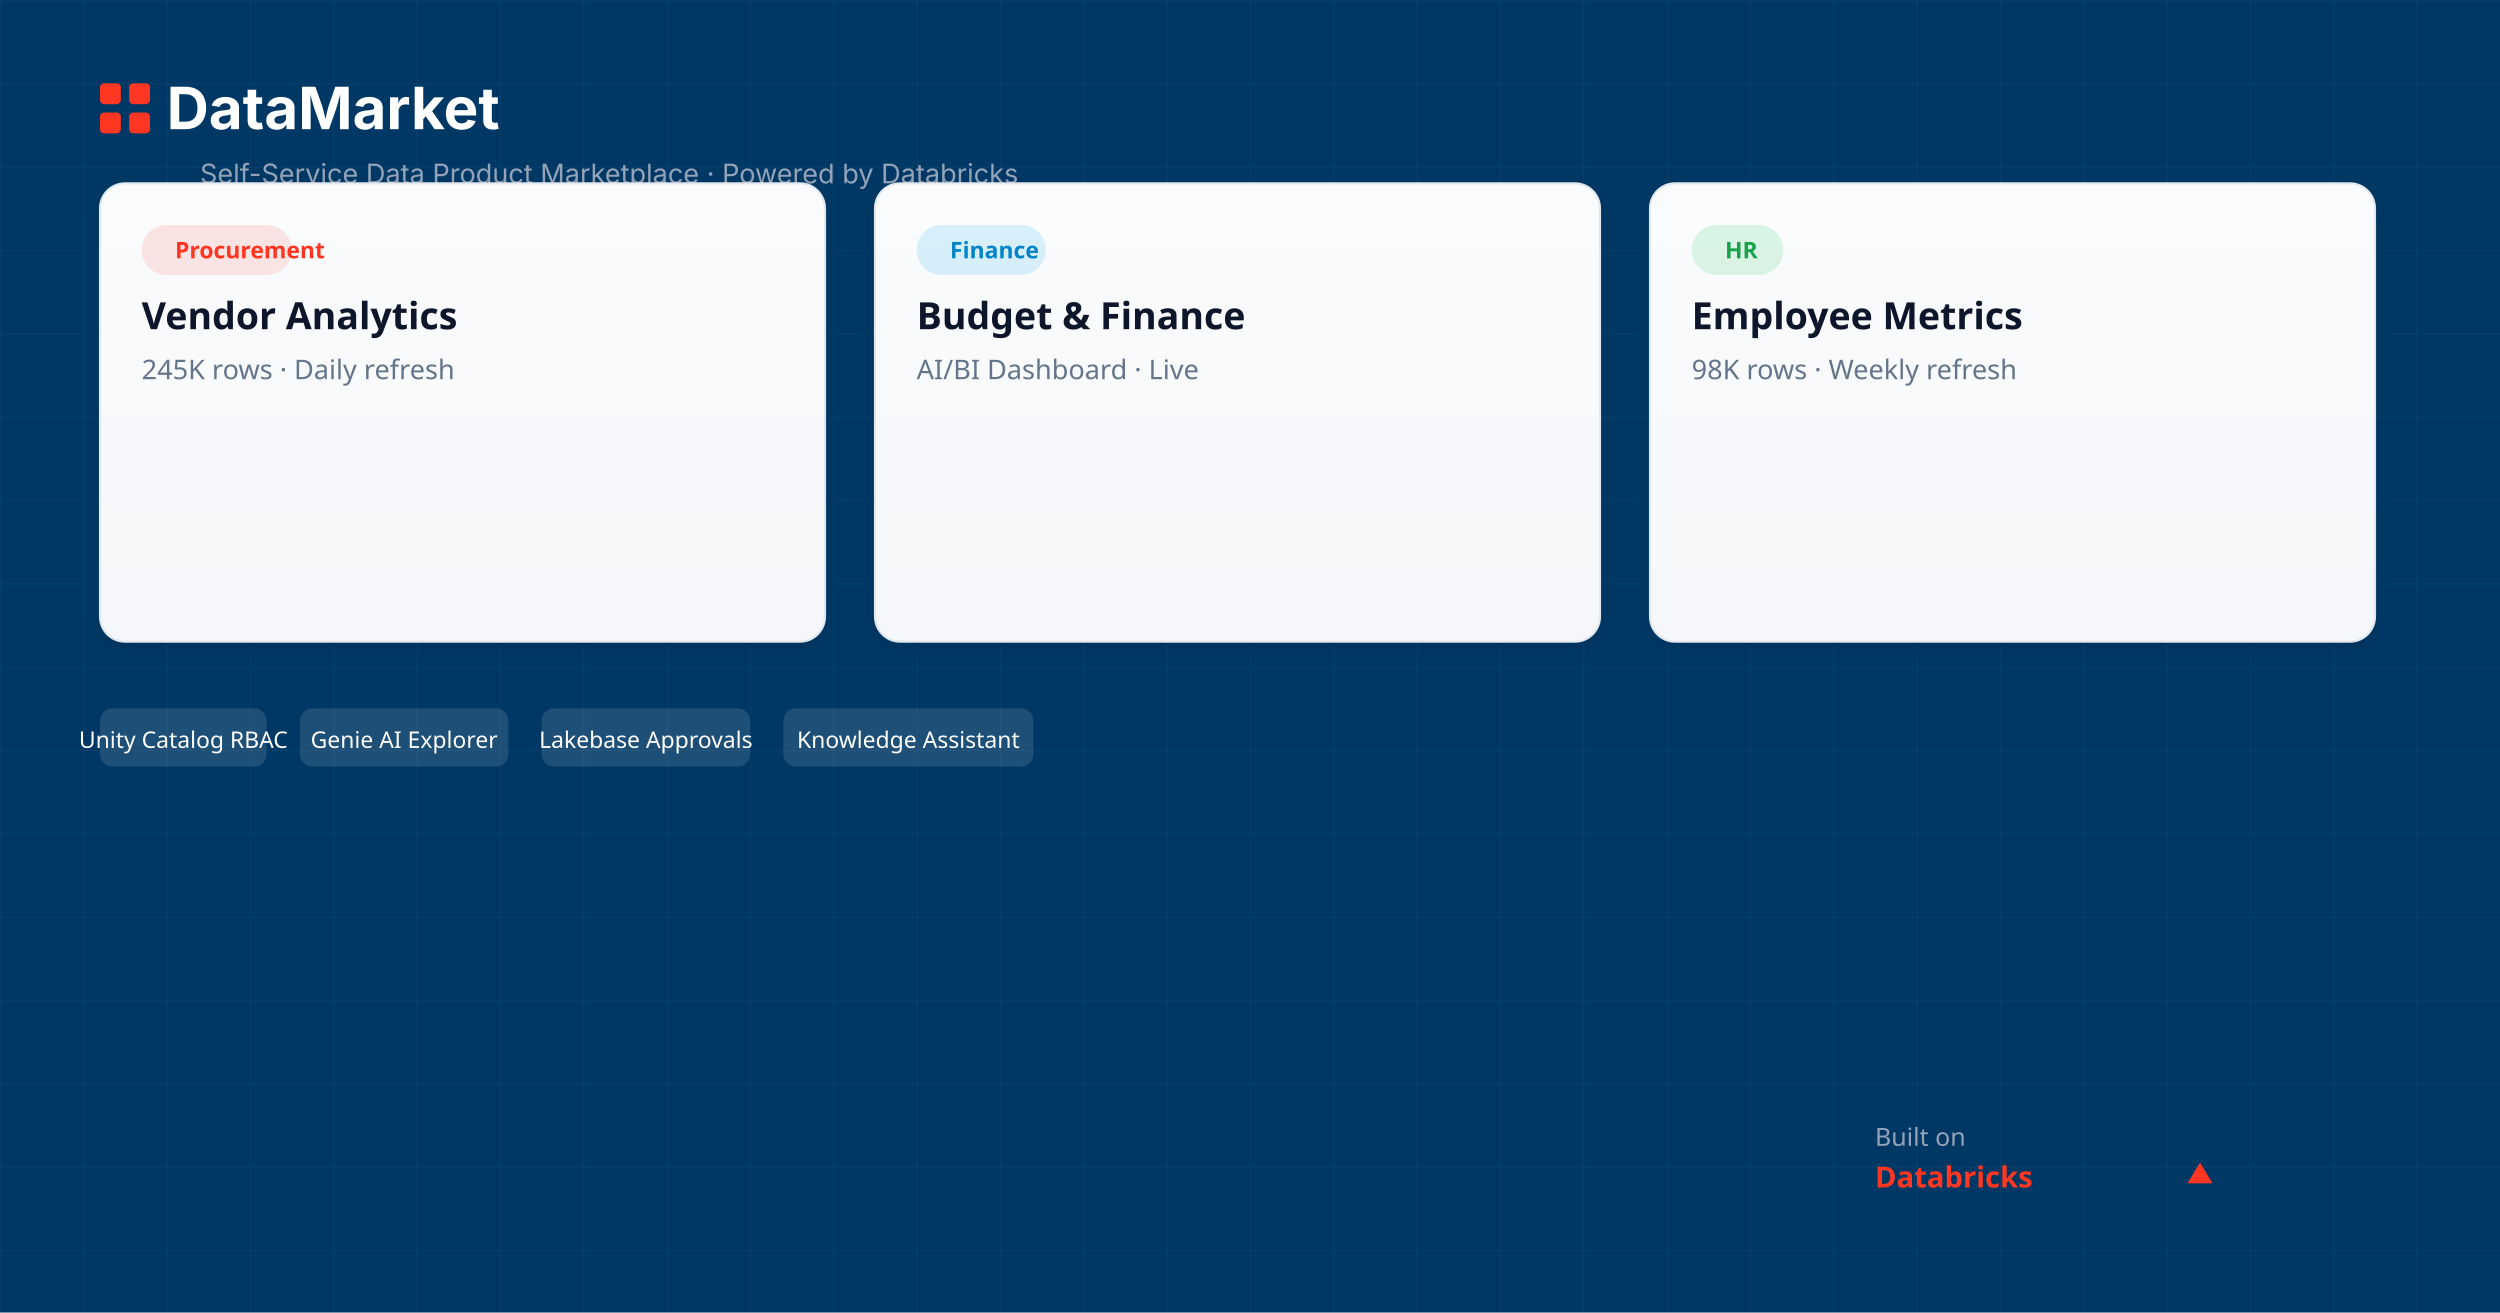
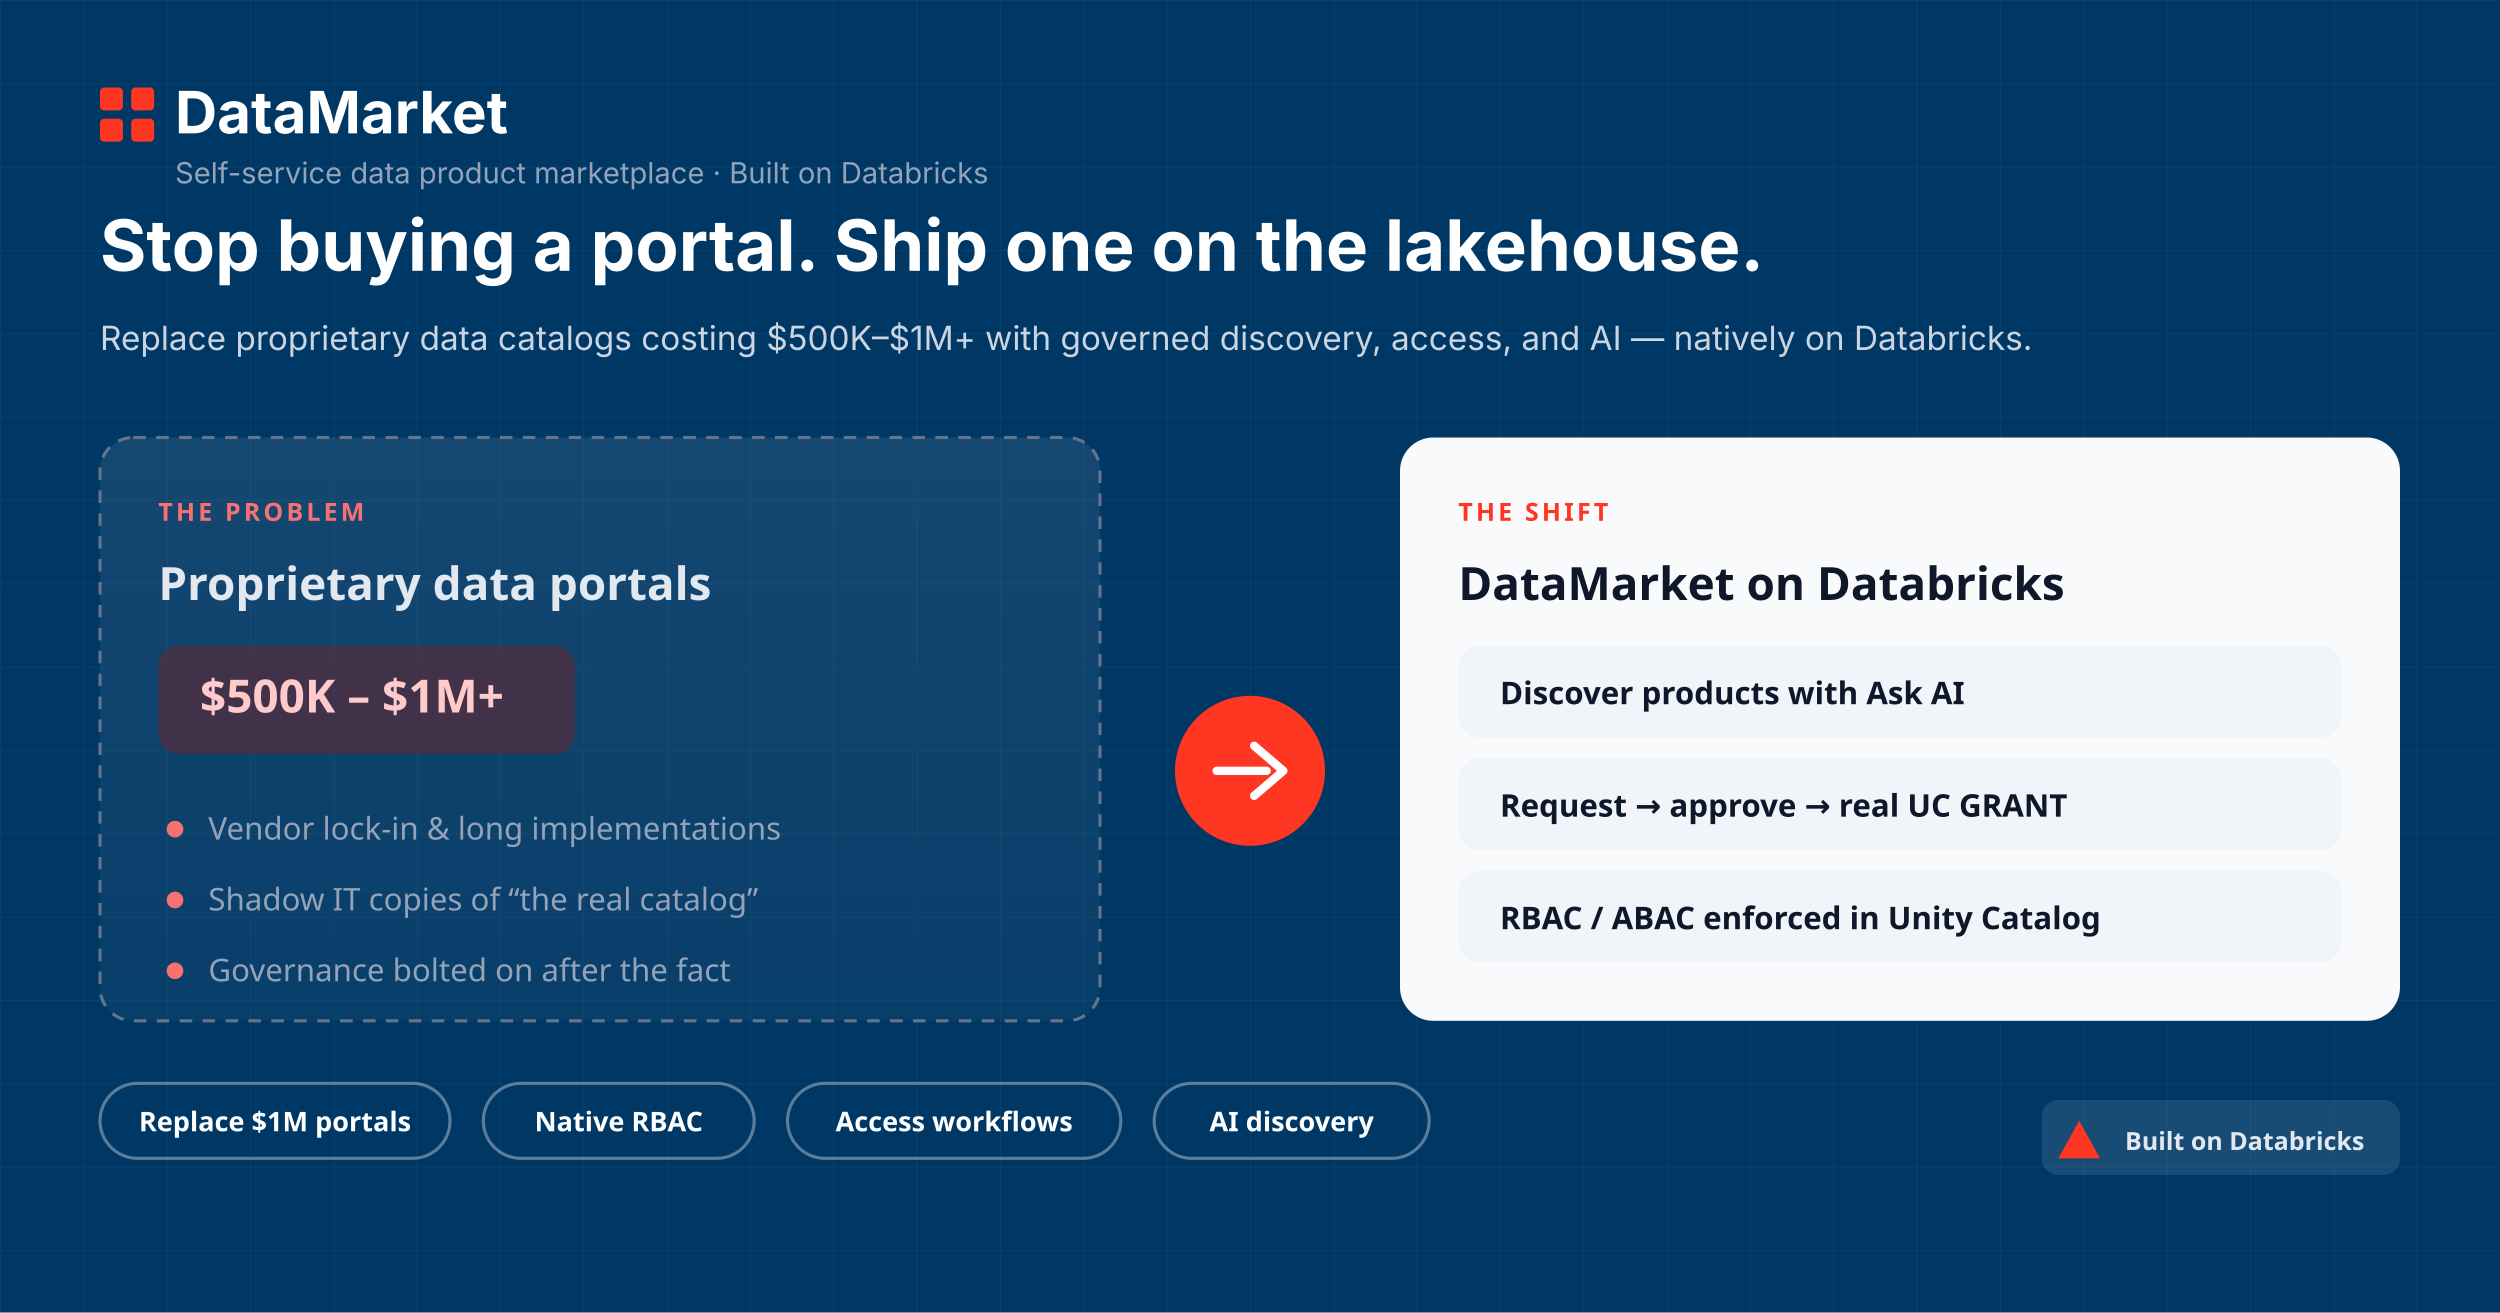
- <svg xmlns="http://www.w3.org/2000/svg" width="1200" height="630" viewBox="0 0 1200 630">
+ <svg xmlns="http://www.w3.org/2000/svg" width="1200" height="630" viewBox="0 0 1200 630" role="img" aria-label="DataMarket replaces $500K–$1M proprietary data portals with a self-service marketplace on Databricks">
  <defs>
-     <linearGradient id="cardGrad" x1="0%" y1="0%" x2="0%" y2="100%">
-       <stop offset="0%" style="stop-color:#ffffff;stop-opacity:0.98" />
-       <stop offset="100%" style="stop-color:#f5f7fa;stop-opacity:1" />
+     <pattern id="grid" width="40" height="40" patternUnits="userSpaceOnUse">
+       <path d="M 40 0 L 0 0 0 40" fill="none" stroke="#ffffff" stroke-width="0.6" />
+     </pattern>
+     <linearGradient id="fadeL" x1="0" y1="0" x2="1" y2="0">
+       <stop offset="0%" stop-color="#0a2338" stop-opacity="0.35" />
+       <stop offset="100%" stop-color="#0a2338" stop-opacity="0" />
    </linearGradient>
-     <filter id="cardShadow" x="-4%" y="-2%" width="108%" height="108%">
-       <feDropShadow dx="0" dy="2" stdDeviation="4" flood-color="#000" flood-opacity="0.12" />
-     </filter>
-     <filter id="softGlow">
-       <feDropShadow dx="0" dy="0" stdDeviation="2" flood-color="#FF3621" flood-opacity="0.3" />
-     </filter>
+     <linearGradient id="panel" x1="0" y1="0" x2="0" y2="1">
+       <stop offset="0%" stop-color="#ffffff" stop-opacity="0.08" />
+       <stop offset="100%" stop-color="#ffffff" stop-opacity="0.03" />
+     </linearGradient>
  </defs>
  <rect width="1200" height="630" fill="#003865" />
-   <g opacity="0.06">
-     <pattern id="grid" width="40" height="40" patternUnits="userSpaceOnUse">
-       <path d="M 40 0 L 0 0 0 40" fill="none" stroke="white" stroke-width="0.5" />
-     </pattern>
-     <rect width="1200" height="630" fill="url(#grid)" />
+   <rect width="1200" height="630" fill="url(#grid)" opacity="0.055" />
+   <g transform="translate(48, 40)">
+     <g fill="#FF3621">
+       <rect x="0" y="2" width="11" height="11" rx="2" />
+       <rect x="15" y="2" width="11" height="11" rx="2" />
+       <rect x="0" y="17" width="11" height="11" rx="2" />
+       <rect x="15" y="17" width="11" height="11" rx="2" />
+     </g>
+     <text x="36" y="24" font-family="system-ui, -apple-system, 'Segoe UI', sans-serif" font-size="28" font-weight="700" fill="#ffffff">DataMarket</text>
+     <text x="36" y="48" font-family="system-ui, -apple-system, 'Segoe UI', sans-serif" font-size="14" fill="#94a3b8">Self-service data product marketplace · Built on Databricks</text>
  </g>
-   <g transform="translate(48, 36)">
-     <g fill="#FF3621">
-       <rect x="0" y="4" width="10" height="10" rx="2" />
-       <rect x="14" y="4" width="10" height="10" rx="2" />
-       <rect x="0" y="18" width="10" height="10" rx="2" />
-       <rect x="14" y="18" width="10" height="10" rx="2" />
-     </g>
-     <text x="32" y="26" font-family="system-ui, -apple-system, 'Segoe UI', sans-serif" font-size="28" font-weight="700" fill="white">DataMarket</text>
-     <text x="48" y="52" font-family="system-ui, -apple-system, 'Segoe UI', sans-serif" font-size="13" fill="#94a3b8">Self-Service Data Product Marketplace · Powered by Databricks</text>
-   </g>
-   <g transform="translate(48, 88)">
-     <g filter="url(#cardShadow)" transform="translate(0, 0)">
-       <rect width="348" height="220" x="0" y="0" rx="12" fill="url(#cardGrad)" />
-       <rect width="348" height="220" x="0" y="0" rx="12" fill="none" stroke="#e2e8f0" stroke-width="1" />
-       <rect x="20" y="20" width="72" height="24" rx="12" fill="#FF3621" opacity="0.12" />
-       <text x="36" y="36" font-family="system-ui, sans-serif" font-size="11" font-weight="600" fill="#FF3621">Procurement</text>
-       <text x="20" y="70" font-family="system-ui, sans-serif" font-size="18" font-weight="600" fill="#0f172a">Vendor Analytics</text>
-       <text x="20" y="94" font-family="system-ui, sans-serif" font-size="13" fill="#64748b">245K rows · Daily refresh</text>
-     </g>
-     <g filter="url(#cardShadow)" transform="translate(372, 0)">
-       <rect width="348" height="220" x="0" y="0" rx="12" fill="url(#cardGrad)" />
-       <rect width="348" height="220" x="0" y="0" rx="12" fill="none" stroke="#e2e8f0" stroke-width="1" />
-       <rect x="20" y="20" width="62" height="24" rx="12" fill="#0ea5e9" opacity="0.15" />
-       <text x="36" y="36" font-family="system-ui, sans-serif" font-size="11" font-weight="600" fill="#0284c7">Finance</text>
-       <text x="20" y="70" font-family="system-ui, sans-serif" font-size="18" font-weight="600" fill="#0f172a">Budget &amp; Finance</text>
-       <text x="20" y="94" font-family="system-ui, sans-serif" font-size="13" fill="#64748b">AI/BI Dashboard · Live</text>
-     </g>
-     <g filter="url(#cardShadow)" transform="translate(744, 0)">
-       <rect width="348" height="220" x="0" y="0" rx="12" fill="url(#cardGrad)" />
-       <rect width="348" height="220" x="0" y="0" rx="12" fill="none" stroke="#e2e8f0" stroke-width="1" />
-       <rect x="20" y="20" width="44" height="24" rx="12" fill="#22c55e" opacity="0.15" />
-       <text x="36" y="36" font-family="system-ui, sans-serif" font-size="11" font-weight="600" fill="#16a34a">HR</text>
-       <text x="20" y="70" font-family="system-ui, sans-serif" font-size="18" font-weight="600" fill="#0f172a">Employee Metrics</text>
-       <text x="20" y="94" font-family="system-ui, sans-serif" font-size="13" fill="#64748b">98K rows · Weekly refresh</text>
+   <text x="48" y="130" font-family="system-ui, -apple-system, 'Segoe UI', sans-serif" font-size="34" font-weight="700" fill="#ffffff">Stop buying a portal. Ship one on the lakehouse.</text>
+   <text x="48" y="168" font-family="system-ui, -apple-system, 'Segoe UI', sans-serif" font-size="16" fill="#cbd5e1">Replace proprietary data catalogs costing $500K–$1M+ with governed discovery, access, and AI — natively on Databricks.</text>
+   <g transform="translate(48, 210)">
+     <rect width="480" height="280" rx="16" fill="url(#panel)" stroke="#64748b" stroke-width="1.5" stroke-dasharray="6 5" />
+     <text x="28" y="40" font-family="system-ui, sans-serif" font-size="12" font-weight="700" letter-spacing="1.5" fill="#f87171">THE PROBLEM</text>
+     <text x="28" y="78" font-family="system-ui, sans-serif" font-size="22" font-weight="700" fill="#e2e8f0">Proprietary data portals</text>
+     <rect x="28" y="100" width="200" height="52" rx="10" fill="#7f1d1d" opacity="0.45" />
+     <text x="48" y="132" font-family="system-ui, sans-serif" font-size="22" font-weight="700" fill="#fecaca">$500K – $1M+</text>
+     <g font-family="system-ui, sans-serif" font-size="15" fill="#94a3b8">
+       <circle cx="36" cy="188" r="4" fill="#f87171" />
+       <text x="52" y="193">Vendor lock-in &amp; long implementations</text>
+       <circle cx="36" cy="222" r="4" fill="#f87171" />
+       <text x="52" y="227">Shadow IT copies of “the real catalog”</text>
+       <circle cx="36" cy="256" r="4" fill="#f87171" />
+       <text x="52" y="261">Governance bolted on after the fact</text>
    </g>
  </g>
-   <g transform="translate(48, 340)">
-     <rect x="0" y="0" width="80" height="28" rx="6" fill="rgba(255,255,255,0.12)" />
-     <text x="40" y="19" font-family="system-ui, sans-serif" font-size="11" font-weight="500" fill="white" text-anchor="middle">Unity Catalog RBAC</text>
-     <rect x="96" y="0" width="100" height="28" rx="6" fill="rgba(255,255,255,0.12)" />
-     <text x="146" y="19" font-family="system-ui, sans-serif" font-size="11" font-weight="500" fill="white" text-anchor="middle">Genie AI Explorer</text>
-     <rect x="212" y="0" width="100" height="28" rx="6" fill="rgba(255,255,255,0.12)" />
-     <text x="262" y="19" font-family="system-ui, sans-serif" font-size="11" font-weight="500" fill="white" text-anchor="middle">Lakebase Approvals</text>
-     <rect x="328" y="0" width="120" height="28" rx="6" fill="rgba(255,255,255,0.12)" />
-     <text x="388" y="19" font-family="system-ui, sans-serif" font-size="11" font-weight="500" fill="white" text-anchor="middle">Knowledge Assistant</text>
+   <g transform="translate(560, 330)">
+     <circle cx="40" cy="40" r="36" fill="#FF3621" />
+     <path d="M24 40 H48 M42 28 L56 40 L42 52" fill="none" stroke="#ffffff" stroke-width="4" stroke-linecap="round" stroke-linejoin="round" />
  </g>
-   <g transform="translate(900, 550)">
-     <text x="0" y="0" font-family="system-ui, sans-serif" font-size="12" fill="#94a3b8">Built on</text>
-     <text x="0" y="20" font-family="system-ui, sans-serif" font-size="14" font-weight="600" fill="#FF3621">Databricks</text>
+   <g transform="translate(672, 210)">
+     <rect width="480" height="280" rx="16" fill="#ffffff" opacity="0.97" />
+     <text x="28" y="40" font-family="system-ui, sans-serif" font-size="12" font-weight="700" letter-spacing="1.5" fill="#FF3621">THE SHIFT</text>
+     <text x="28" y="78" font-family="system-ui, sans-serif" font-size="22" font-weight="700" fill="#0f172a">DataMarket on Databricks</text>
+     <g font-family="system-ui, sans-serif">
+       <rect x="28" y="100" width="424" height="44" rx="10" fill="#f1f5f9" />
+       <text x="48" y="128" font-size="15" font-weight="600" fill="#0f172a">Discover products with Ask AI</text>
+       <rect x="28" y="154" width="424" height="44" rx="10" fill="#f1f5f9" />
+       <text x="48" y="182" font-size="15" font-weight="600" fill="#0f172a">Request → approve → real UC GRANT</text>
+       <rect x="28" y="208" width="424" height="44" rx="10" fill="#f1f5f9" />
+       <text x="48" y="236" font-size="15" font-weight="600" fill="#0f172a">RBAC / ABAC enforced in Unity Catalog</text>
+     </g>
  </g>
-   <g transform="translate(1050, 558)" fill="#FF3621">
-     <path d="M6 0 L12 10 L0 10 Z" />
+   <g transform="translate(48, 520)" font-family="system-ui, sans-serif" font-size="13" font-weight="600" fill="#ffffff">
+     <rect x="0" y="0" width="168" height="36" rx="18" fill="none" stroke="#ffffff" stroke-opacity="0.35" stroke-width="1.5" />
+     <text x="84" y="23" text-anchor="middle">Replace $1M portals</text>
+     <rect x="184" y="0" width="130" height="36" rx="18" fill="none" stroke="#ffffff" stroke-opacity="0.35" stroke-width="1.5" />
+     <text x="249" y="23" text-anchor="middle">Native RBAC</text>
+     <rect x="330" y="0" width="160" height="36" rx="18" fill="none" stroke="#ffffff" stroke-opacity="0.35" stroke-width="1.5" />
+     <text x="410" y="23" text-anchor="middle">Access workflows</text>
+     <rect x="506" y="0" width="132" height="36" rx="18" fill="none" stroke="#ffffff" stroke-opacity="0.35" stroke-width="1.5" />
+     <text x="572" y="23" text-anchor="middle">AI discovery</text>
+   </g>
+   <g transform="translate(980, 528)">
+     <rect width="172" height="36" rx="8" fill="#ffffff" opacity="0.1" />
+     <polygon points="18,10 28,28 8,28" fill="#FF3621" />
+     <text x="40" y="24" font-family="system-ui, sans-serif" font-size="12" font-weight="600" fill="#e2e8f0">Built on Databricks</text>
  </g>
</svg>
